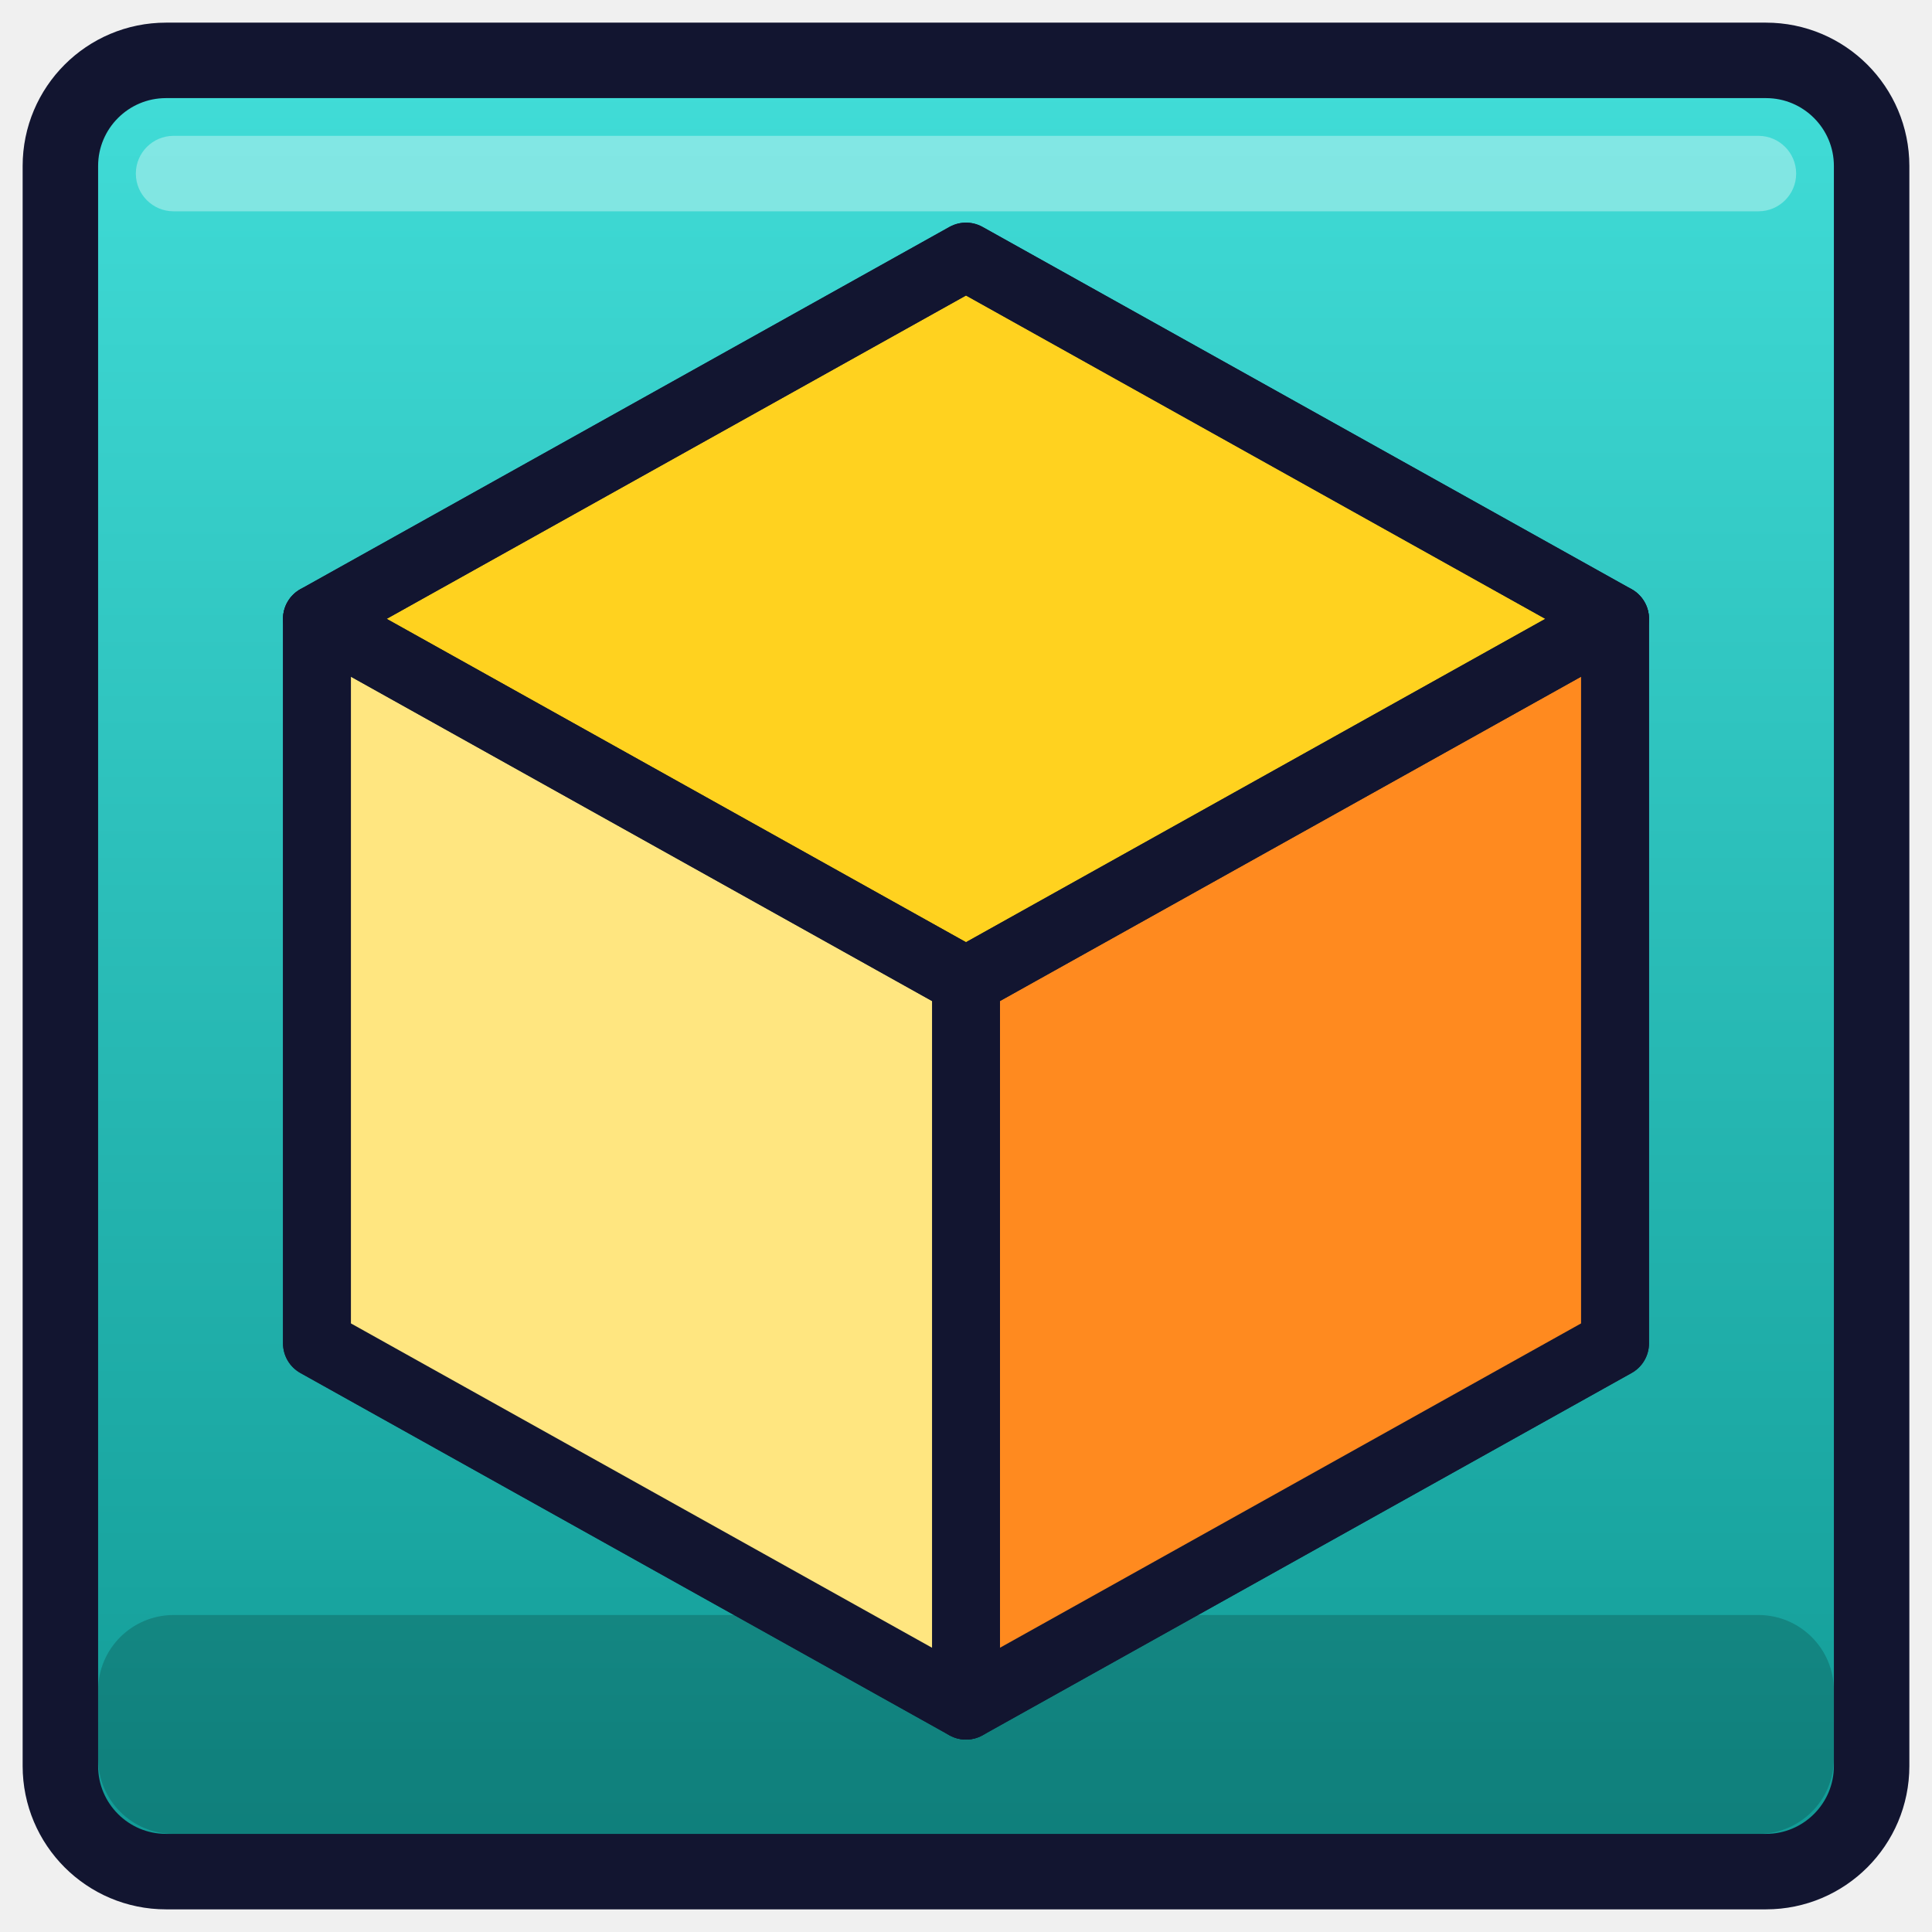
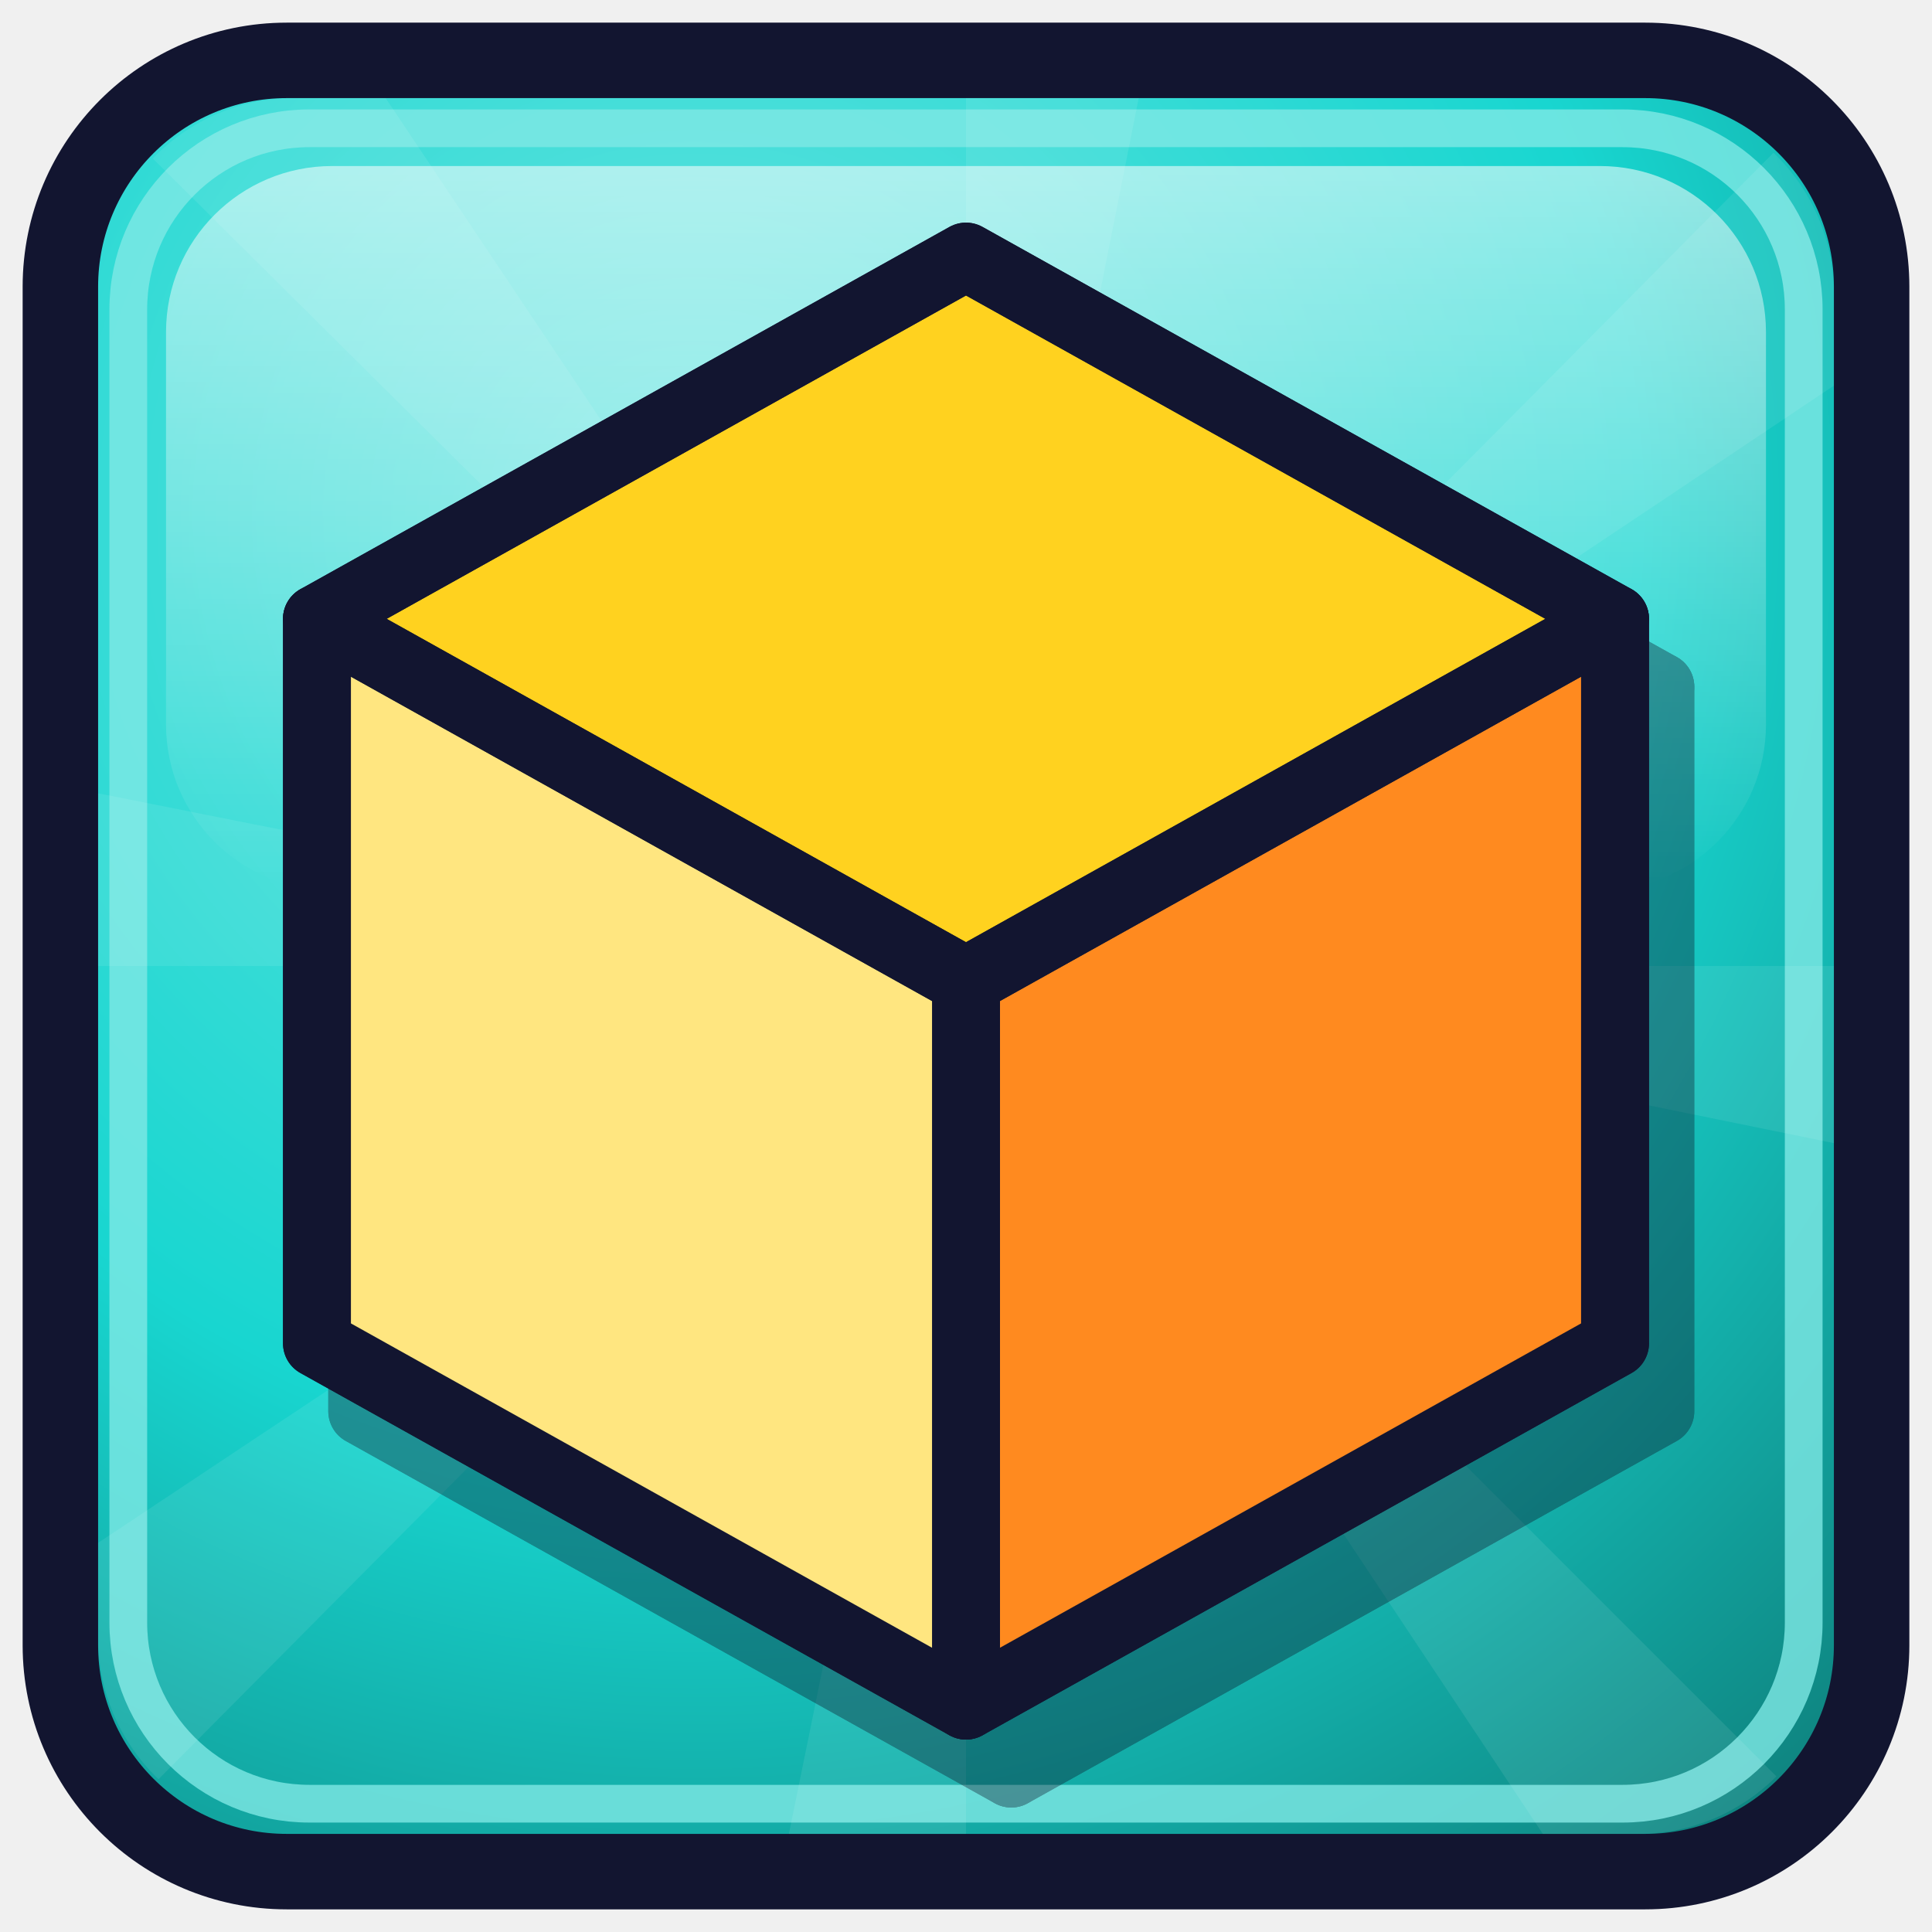
<svg xmlns="http://www.w3.org/2000/svg" width="256" height="256" viewBox="0 0 256 256">
  <defs>
-     <linearGradient id="g" x1="0" y1="0" x2="0" y2="1">
-       <stop offset="0" stop-color="#41DDD8" />
-       <stop offset="1" stop-color="#119A95" />
+     <radialGradient id="g" cx="0.35" cy="0.25" r="0.95">
+       <stop offset="0" stop-color="#68E4E0" />
+       <stop offset="0.55" stop-color="#18D6D0" />
+       <stop offset="1" stop-color="#0E807C" />
+     </radialGradient>
+     <linearGradient id="gl" x1="0" y1="0" x2="0" y2="1">
+       <stop offset="0" stop-color="#FFFFFF" stop-opacity="0.55" />
+       <stop offset="1" stop-color="#FFFFFF" stop-opacity="0" />
    </linearGradient>
  </defs>
-   <rect x="8" y="8" width="240" height="240" rx="14" fill="url(#g)" stroke="#121530" stroke-width="10" />
-   <rect x="18" y="18" width="220" height="10" rx="5" fill="#FFFFFF" fill-opacity="0.35" />
-   <rect x="13" y="214" width="230" height="29" rx="10" fill="#000000" fill-opacity="0.18" />
+   <rect x="8" y="8" width="240" height="240" rx="30" fill="url(#g)" stroke="#121530" stroke-width="10" />
+   <rect x="17" y="17" width="222" height="222" rx="24" fill="none" stroke="#7FE8E5" stroke-width="5" stroke-opacity="0.8" />
+   <defs>
+     <clipPath id="rc">
+       <rect x="13" y="13" width="230" height="230" rx="26" />
+     </clipPath>
+   </defs>
+   <g clip-path="url(#rc)">
+     <path d="M128 128 L328 128 L324 168 Z" fill="#FFFFFF" fill-opacity="0.08" />
+     <path d="M128 128 L269 269 L239 295 Z" fill="#FFFFFF" fill-opacity="0.08" />
+     <path d="M128 128 L128 328 L88 324 Z" fill="#FFFFFF" fill-opacity="0.08" />
+     <path d="M128 128 L-13 270 L-39 239 Z" fill="#FFFFFF" fill-opacity="0.08" />
+     <path d="M128 128 L-72 128 L-68 89 Z" fill="#FFFFFF" fill-opacity="0.08" />
+     <path d="M128 128 L-14 -13 L17 -38 Z" fill="#FFFFFF" fill-opacity="0.08" />
+     <path d="M128 128 L128 -72 L167 -68 Z" fill="#FFFFFF" fill-opacity="0.08" />
+     <path d="M128 128 L269 -14 L294 17 Z" fill="#FFFFFF" fill-opacity="0.08" />
+   </g>
+   <rect x="22" y="22" width="212" height="96" rx="22" fill="url(#gl)" />
+   <defs>
+     <clipPath id="c">
+       <rect x="13" y="13" width="230" height="230" rx="26" />
+     </clipPath>
+   </defs>
+   <g clip-path="url(#c)">
+     <g transform="translate(6,9)" opacity="0.35">
+       <path d="M128 34 l86 48 v96 l-86 48 l-86 -48 v-96 z" fill="#0A0C20" stroke="#0A0C20" stroke-width="9" stroke-linejoin="round" stroke-linecap="round" />
+       <path d="M128 130 l86 -48 v96 l-86 48 z" fill="#0A0C20" stroke="#0A0C20" stroke-width="9" stroke-linejoin="round" stroke-linecap="round" />
+       <path d="M128 130 l-86 -48 v96 l86 48 z" fill="#0A0C20" stroke="#0A0C20" stroke-width="9" stroke-linejoin="round" stroke-linecap="round" />
+       <path d="M128 34 l86 48 l-86 48 l-86 -48 z" fill="none" stroke="#0A0C20" stroke-width="9" stroke-linejoin="round" stroke-linecap="round" />
+     </g>
+   </g>
  <path d="M128 34 l86 48 v96 l-86 48 l-86 -48 v-96 z" fill="#FFD21F" stroke="#121530" stroke-width="9" stroke-linejoin="round" stroke-linecap="round" />
  <path d="M128 130 l86 -48 v96 l-86 48 z" fill="#FF8A1F" stroke="#121530" stroke-width="9" stroke-linejoin="round" stroke-linecap="round" />
  <path d="M128 130 l-86 -48 v96 l86 48 z" fill="#FFE680" stroke="#121530" stroke-width="9" stroke-linejoin="round" stroke-linecap="round" />
  <path d="M128 34 l86 48 l-86 48 l-86 -48 z" fill="none" stroke="#121530" stroke-width="9" stroke-linejoin="round" stroke-linecap="round" />
</svg>
